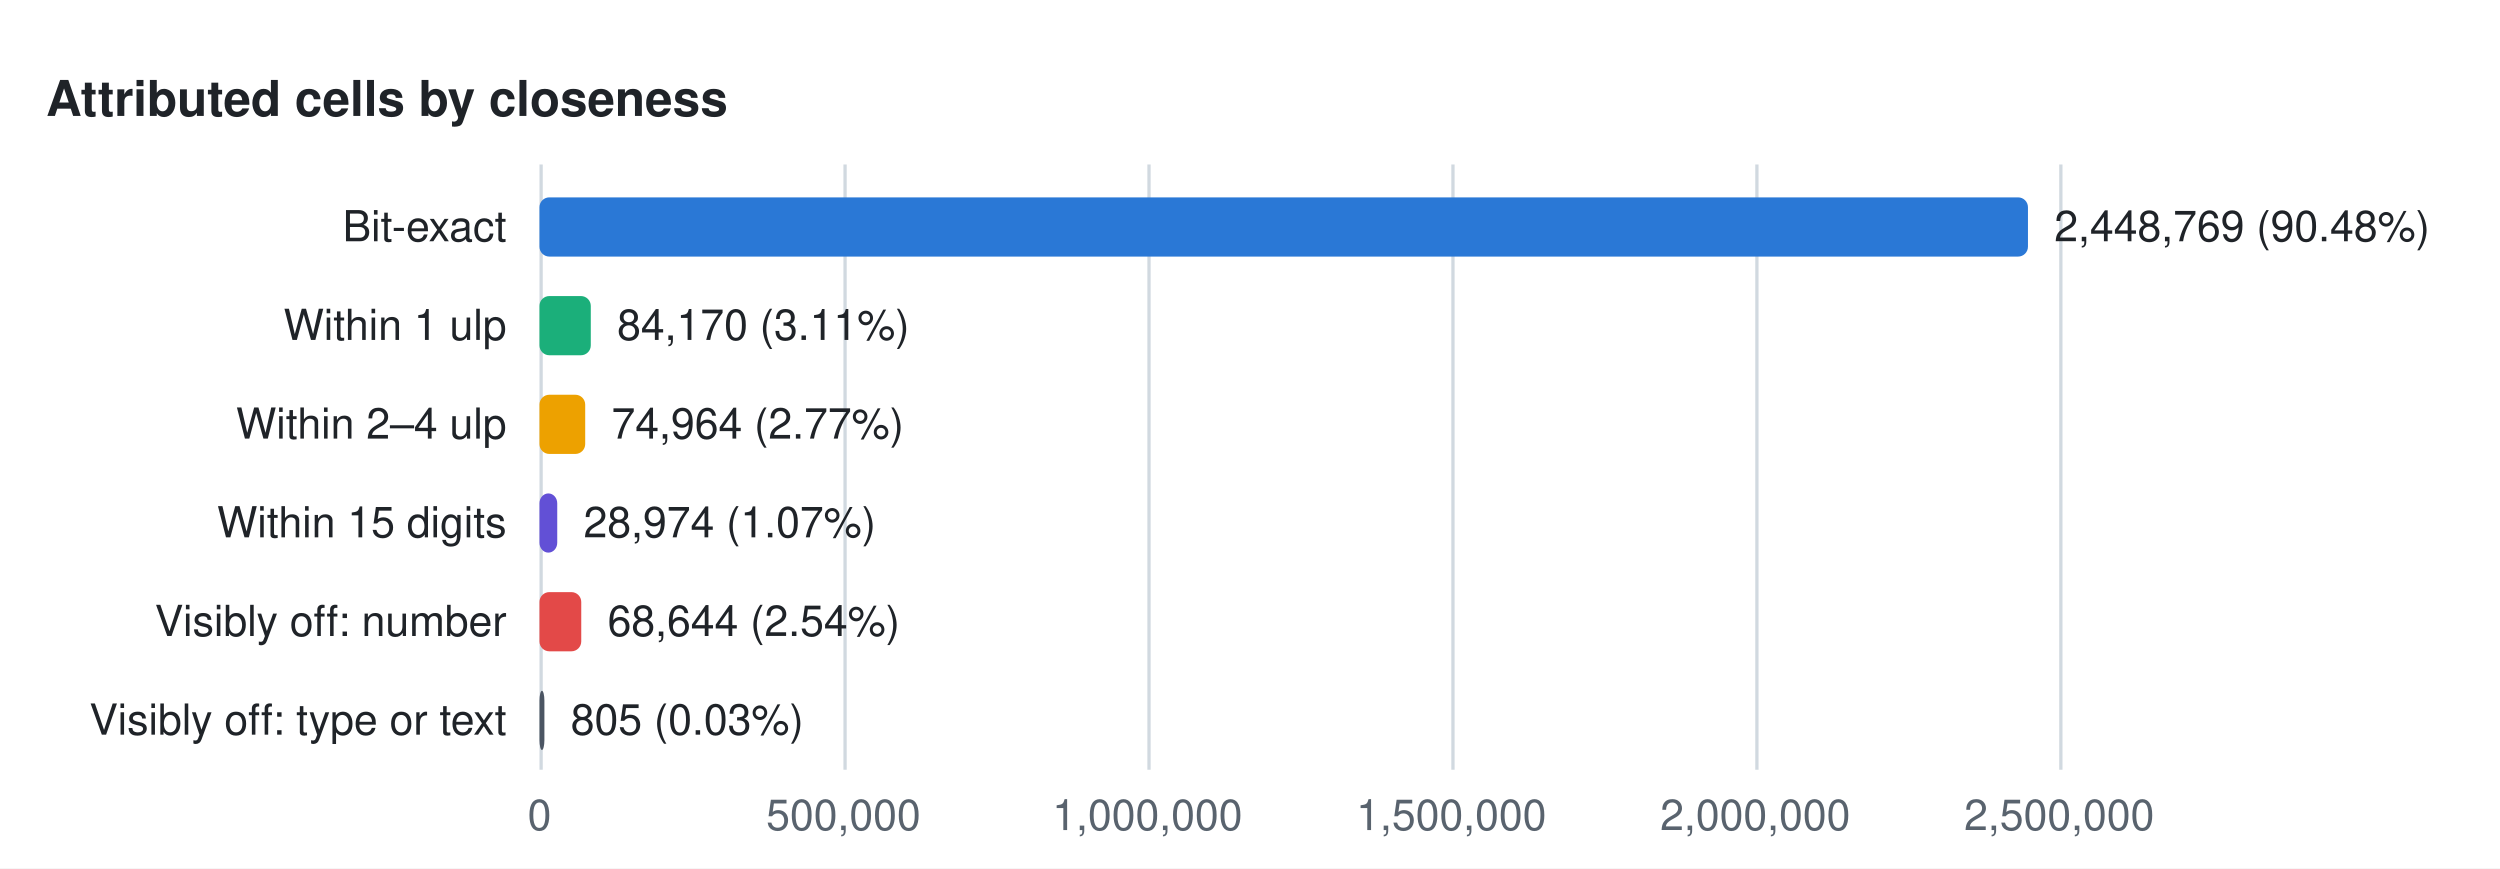
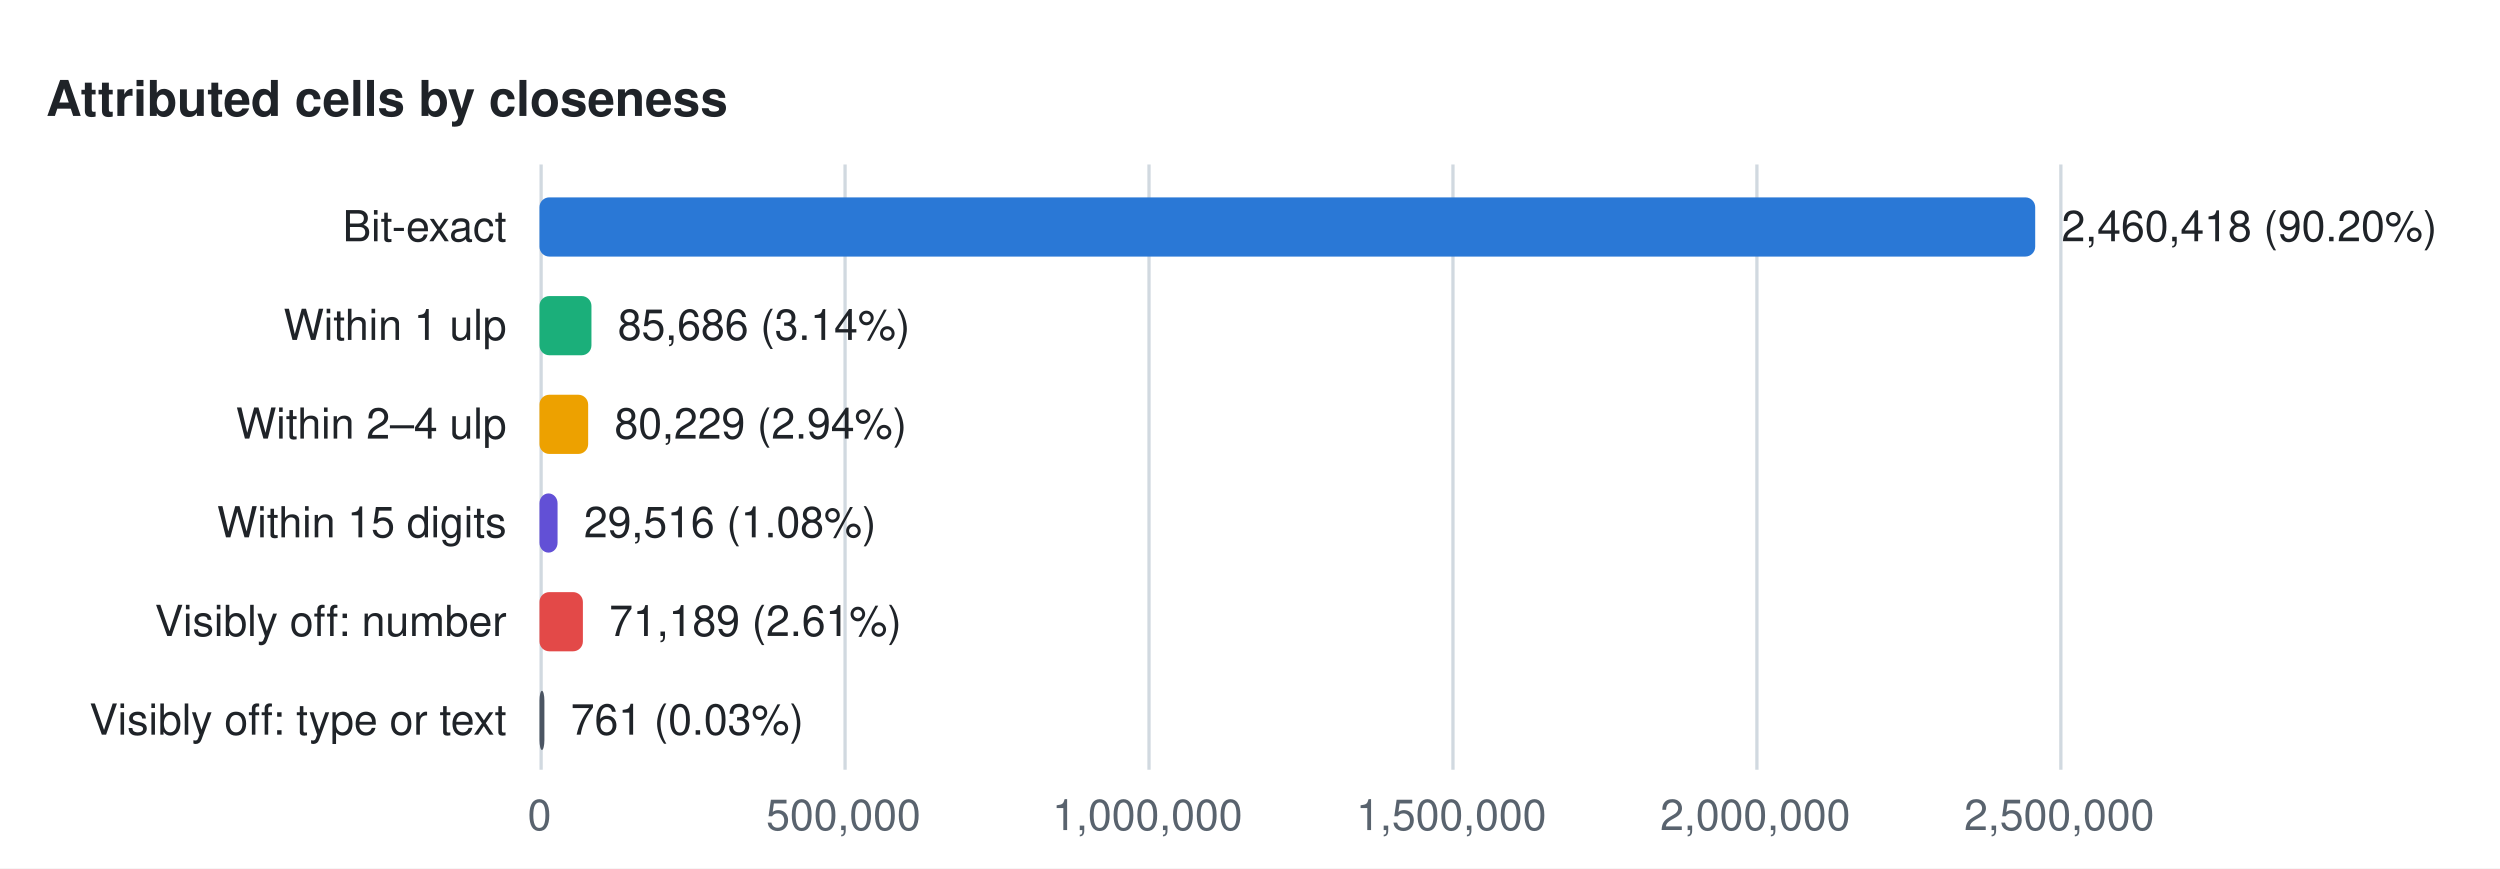
<svg xmlns="http://www.w3.org/2000/svg" width="760" height="264" viewBox="0 0 760 264" role="img" aria-labelledby="t d">
  <style>text{font-family:system-ui,-apple-system,'Segoe UI',Helvetica,Arial,sans-serif;font-size:13px}.title{font-size:15px;font-weight:600}.num{font-variant-numeric:tabular-nums}.bg{fill:#ffffff}.ink{fill:#1f2328}.muted{fill:#59636e}.grid{fill:#d1d9e0}.b-pass{fill:#2a78d6}.b-ulp1{fill:#1baf7a}.b-ulp4{fill:#eda100}.b-digits15{fill:#6250d6}.b-visible_numeric{fill:#e34948}.b-visible_other{fill:#4b5563}.in-pass{fill:#000000}.in-ulp1{fill:#000000}.in-ulp4{fill:#000000}.in-digits15{fill:#ffffff}.in-visible_numeric{fill:#000000}.in-visible_other{fill:#ffffff}@media (prefers-color-scheme: dark){.bg{fill:#0d1117}.ink{fill:#f0f6fc}.muted{fill:#9198a1}.grid{fill:#3d444d}.b-pass{fill:#3987e5}.b-ulp1{fill:#199e70}.b-ulp4{fill:#c98500}.b-digits15{fill:#9085e9}.b-visible_numeric{fill:#e66767}.b-visible_other{fill:#9ca3af}.in-pass{fill:#000000}.in-ulp1{fill:#000000}.in-ulp4{fill:#000000}.in-digits15{fill:#000000}.in-visible_numeric{fill:#000000}.in-visible_other{fill:#000000}}</style>
  <rect class="bg" fill="#ffffff" x="0" y="0" width="760" height="264" />
  <g transform="translate(14,14)">
    <text x="0.0" y="16.0" class="ink title" fill="#1f2328" text-anchor="start" dominant-baseline="middle">Attributed cells by closeness</text>
    <rect class="grid" fill="#d1d9e0" x="150.0" y="36" width="1" height="184" />
    <text x="150.0" y="234.0" class="muted num" fill="#59636e" text-anchor="middle" dominant-baseline="middle">0</text>
    <rect class="grid" fill="#d1d9e0" x="242.4" y="36" width="1" height="184" />
    <text x="242.4" y="234.0" class="muted num" fill="#59636e" text-anchor="middle" dominant-baseline="middle">500,000</text>
    <rect class="grid" fill="#d1d9e0" x="334.8" y="36" width="1" height="184" />
    <text x="334.8" y="234.0" class="muted num" fill="#59636e" text-anchor="middle" dominant-baseline="middle">1,000,000</text>
    <rect class="grid" fill="#d1d9e0" x="427.2" y="36" width="1" height="184" />
    <text x="427.2" y="234.0" class="muted num" fill="#59636e" text-anchor="middle" dominant-baseline="middle">1,500,000</text>
    <rect class="grid" fill="#d1d9e0" x="519.6" y="36" width="1" height="184" />
    <text x="519.6" y="234.0" class="muted num" fill="#59636e" text-anchor="middle" dominant-baseline="middle">2,000,000</text>
    <rect class="grid" fill="#d1d9e0" x="612.0" y="36" width="1" height="184" />
    <text x="612.0" y="234.0" class="muted num" fill="#59636e" text-anchor="middle" dominant-baseline="middle">2,500,000</text>
    <text x="140.0" y="55.0" class="ink" fill="#1f2328" text-anchor="end" dominant-baseline="middle">Bit-exact</text>
-     <rect class="b-pass" fill="#2a78d6" x="150.0" y="46.0" width="452.5" height="18" rx="3" />
-     <text x="610.5" y="55.0" class="ink num" fill="#1f2328" text-anchor="start" dominant-baseline="middle">2,448,769 (90.48%)</text>
+     <rect class="b-pass" fill="#2a78d6" x="150.0" y="46.0" width="454.7" height="18" rx="3" />
+     <text x="612.7" y="55.0" class="ink num" fill="#1f2328" text-anchor="start" dominant-baseline="middle">2,460,418 (90.20%)</text>
    <text x="140.0" y="85.0" class="ink" fill="#1f2328" text-anchor="end" dominant-baseline="middle">Within 1 ulp</text>
-     <rect class="b-ulp1" fill="#1baf7a" x="150.0" y="76.0" width="15.6" height="18" rx="3" />
-     <text x="173.6" y="85.0" class="ink num" fill="#1f2328" text-anchor="start" dominant-baseline="middle">84,170 (3.11%)</text>
+     <rect class="b-ulp1" fill="#1baf7a" x="150.0" y="76.0" width="15.8" height="18" rx="3" />
+     <text x="173.8" y="85.0" class="ink num" fill="#1f2328" text-anchor="start" dominant-baseline="middle">85,686 (3.14%)</text>
    <text x="140.0" y="115.0" class="ink" fill="#1f2328" text-anchor="end" dominant-baseline="middle">Within 2–4 ulp</text>
-     <rect class="b-ulp4" fill="#eda100" x="150.0" y="106.0" width="13.9" height="18" rx="3" />
-     <text x="171.9" y="115.0" class="ink num" fill="#1f2328" text-anchor="start" dominant-baseline="middle">74,964 (2.77%)</text>
+     <rect class="b-ulp4" fill="#eda100" x="150.0" y="106.0" width="14.8" height="18" rx="3" />
+     <text x="172.8" y="115.0" class="ink num" fill="#1f2328" text-anchor="start" dominant-baseline="middle">80,229 (2.94%)</text>
    <text x="140.0" y="145.0" class="ink" fill="#1f2328" text-anchor="end" dominant-baseline="middle">Within 15 digits</text>
-     <rect class="b-digits15" fill="#6250d6" x="150.0" y="136.0" width="5.4" height="18" rx="3" />
-     <text x="163.4" y="145.0" class="ink num" fill="#1f2328" text-anchor="start" dominant-baseline="middle">28,974 (1.07%)</text>
+     <rect class="b-digits15" fill="#6250d6" x="150.0" y="136.0" width="5.5" height="18" rx="3" />
+     <text x="163.5" y="145.0" class="ink num" fill="#1f2328" text-anchor="start" dominant-baseline="middle">29,516 (1.08%)</text>
    <text x="140.0" y="175.0" class="ink" fill="#1f2328" text-anchor="end" dominant-baseline="middle">Visibly off: number</text>
-     <rect class="b-visible_numeric" fill="#e34948" x="150.0" y="166.0" width="12.7" height="18" rx="3" />
-     <text x="170.7" y="175.0" class="ink num" fill="#1f2328" text-anchor="start" dominant-baseline="middle">68,644 (2.54%)</text>
+     <rect class="b-visible_numeric" fill="#e34948" x="150.0" y="166.0" width="13.2" height="18" rx="3" />
+     <text x="171.2" y="175.0" class="ink num" fill="#1f2328" text-anchor="start" dominant-baseline="middle">71,189 (2.61%)</text>
    <text x="140.0" y="205.0" class="ink" fill="#1f2328" text-anchor="end" dominant-baseline="middle">Visibly off: type or text</text>
    <rect class="b-visible_other" fill="#4b5563" x="150.0" y="196.0" width="1.5" height="18" rx="3" />
-     <text x="159.5" y="205.0" class="ink num" fill="#1f2328" text-anchor="start" dominant-baseline="middle">805 (0.03%)</text>
+     <text x="159.5" y="205.0" class="ink num" fill="#1f2328" text-anchor="start" dominant-baseline="middle">761 (0.03%)</text>
  </g>
</svg>
